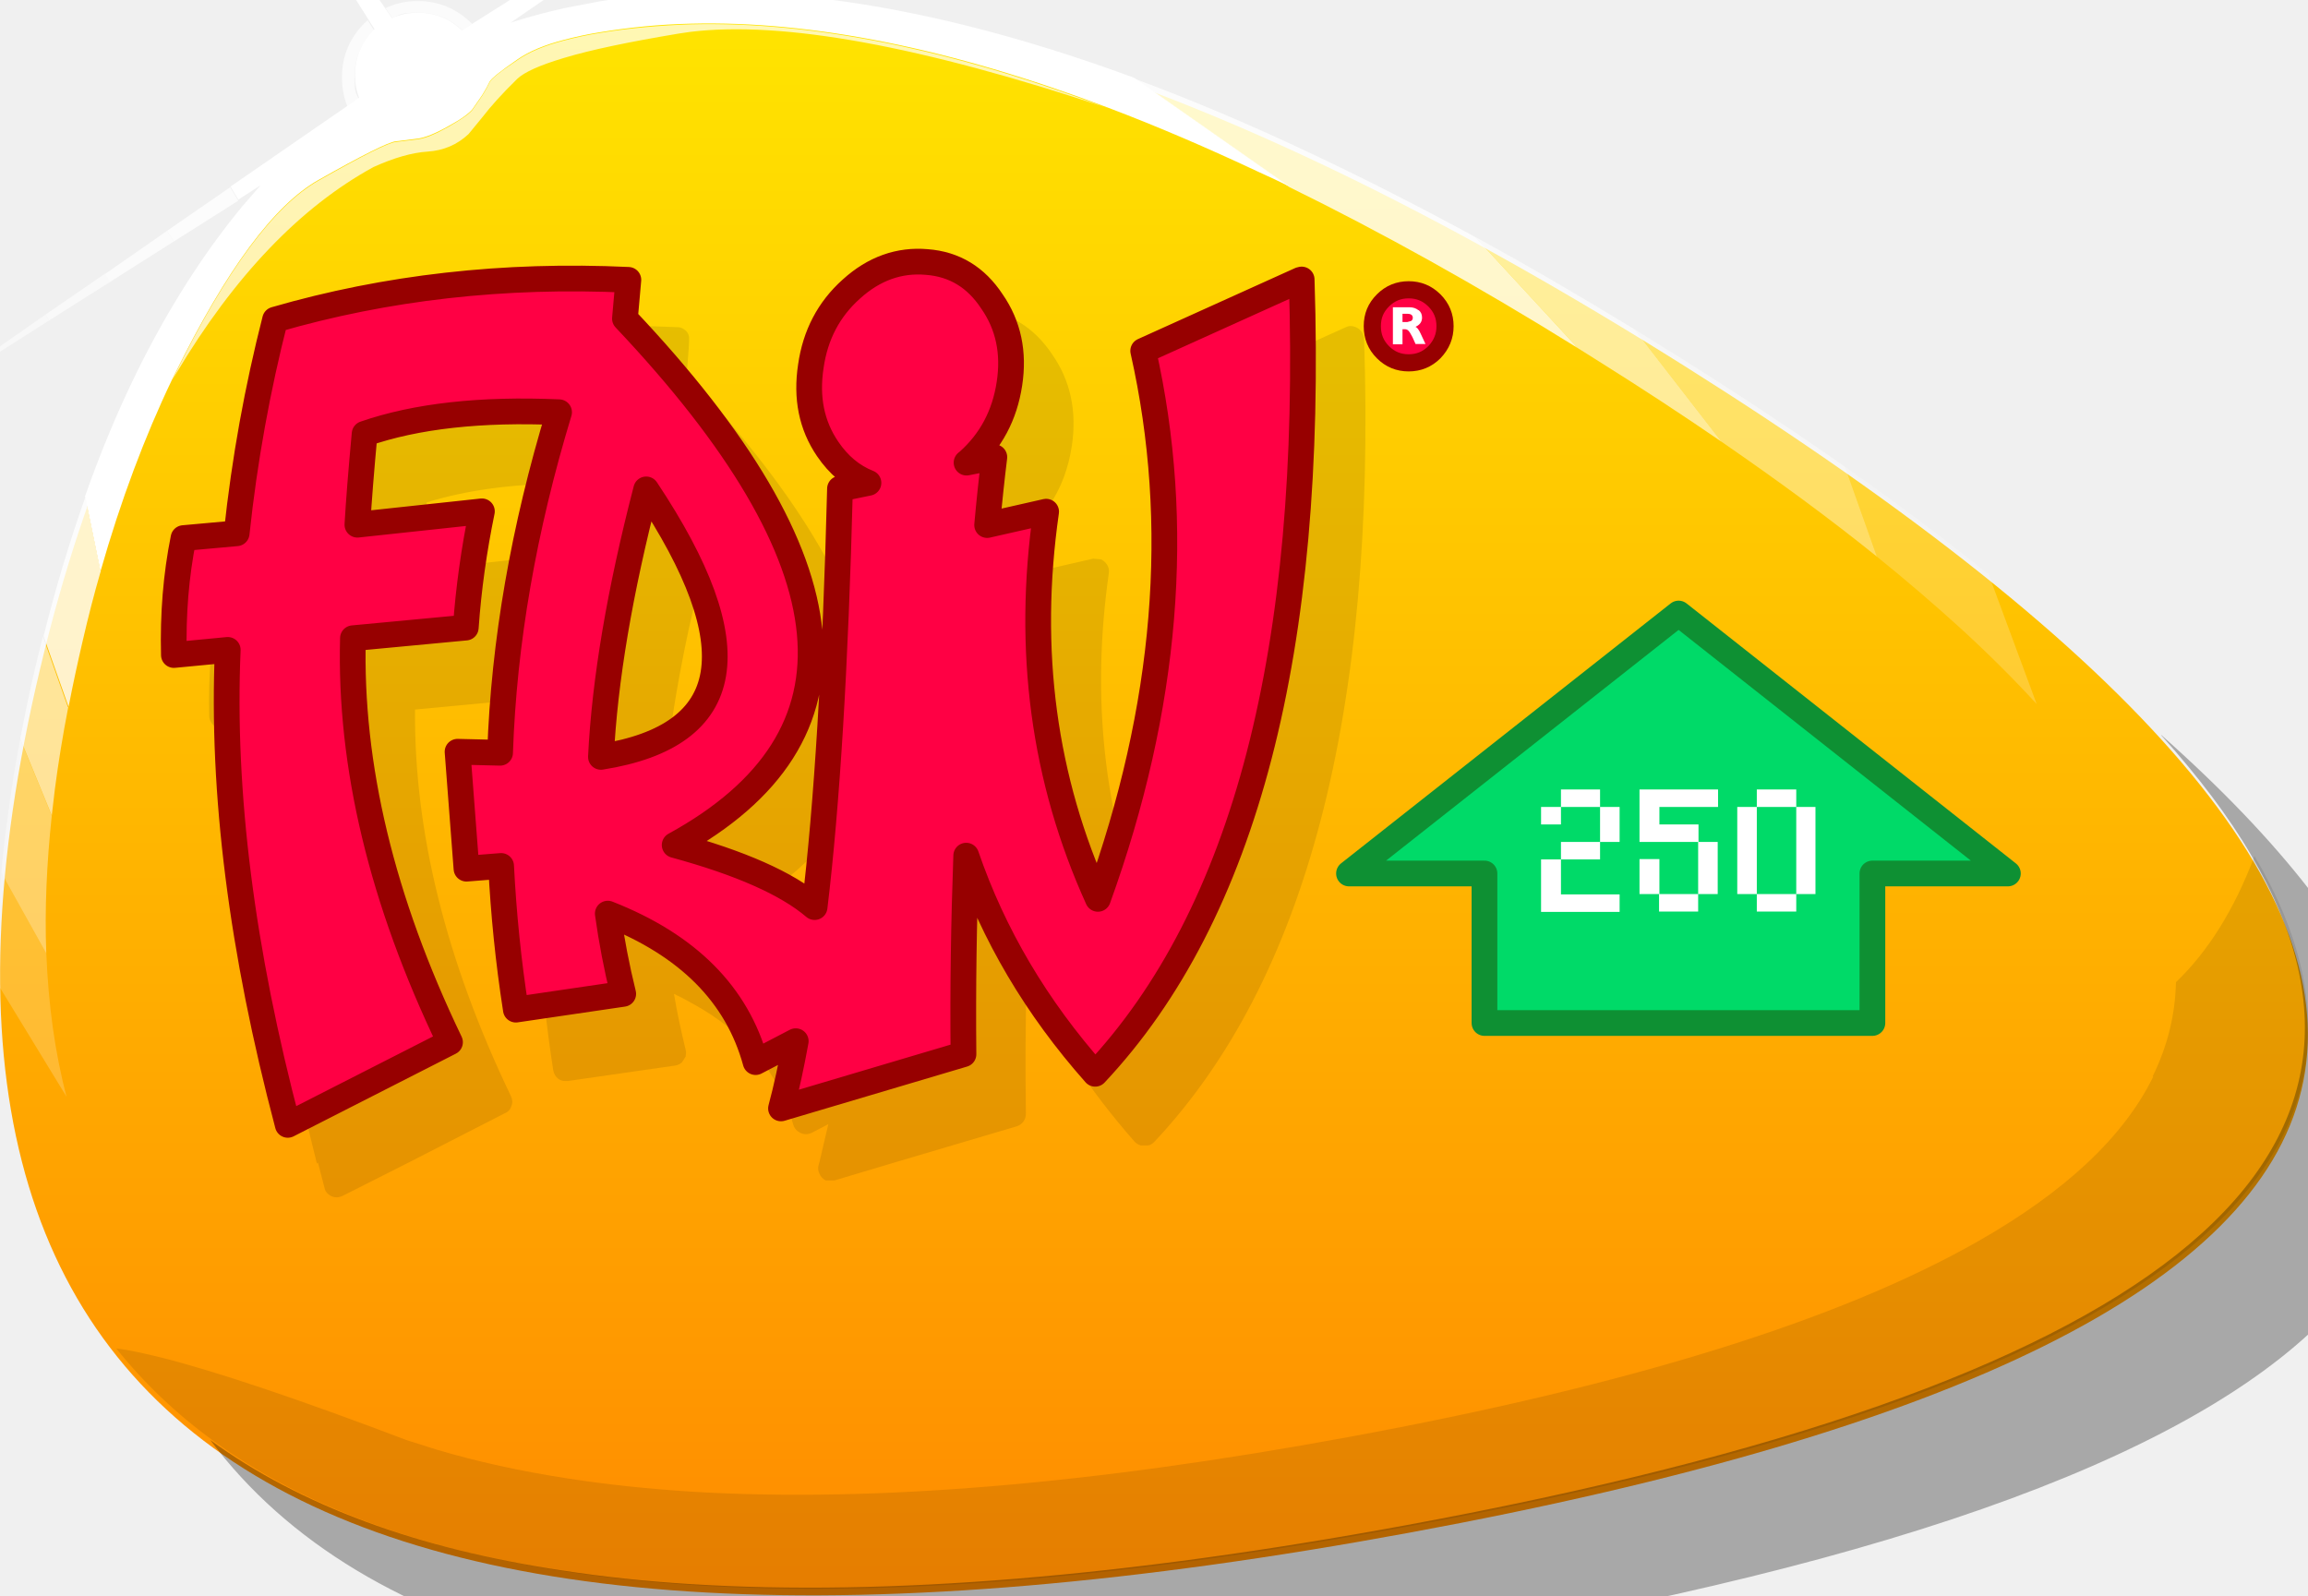
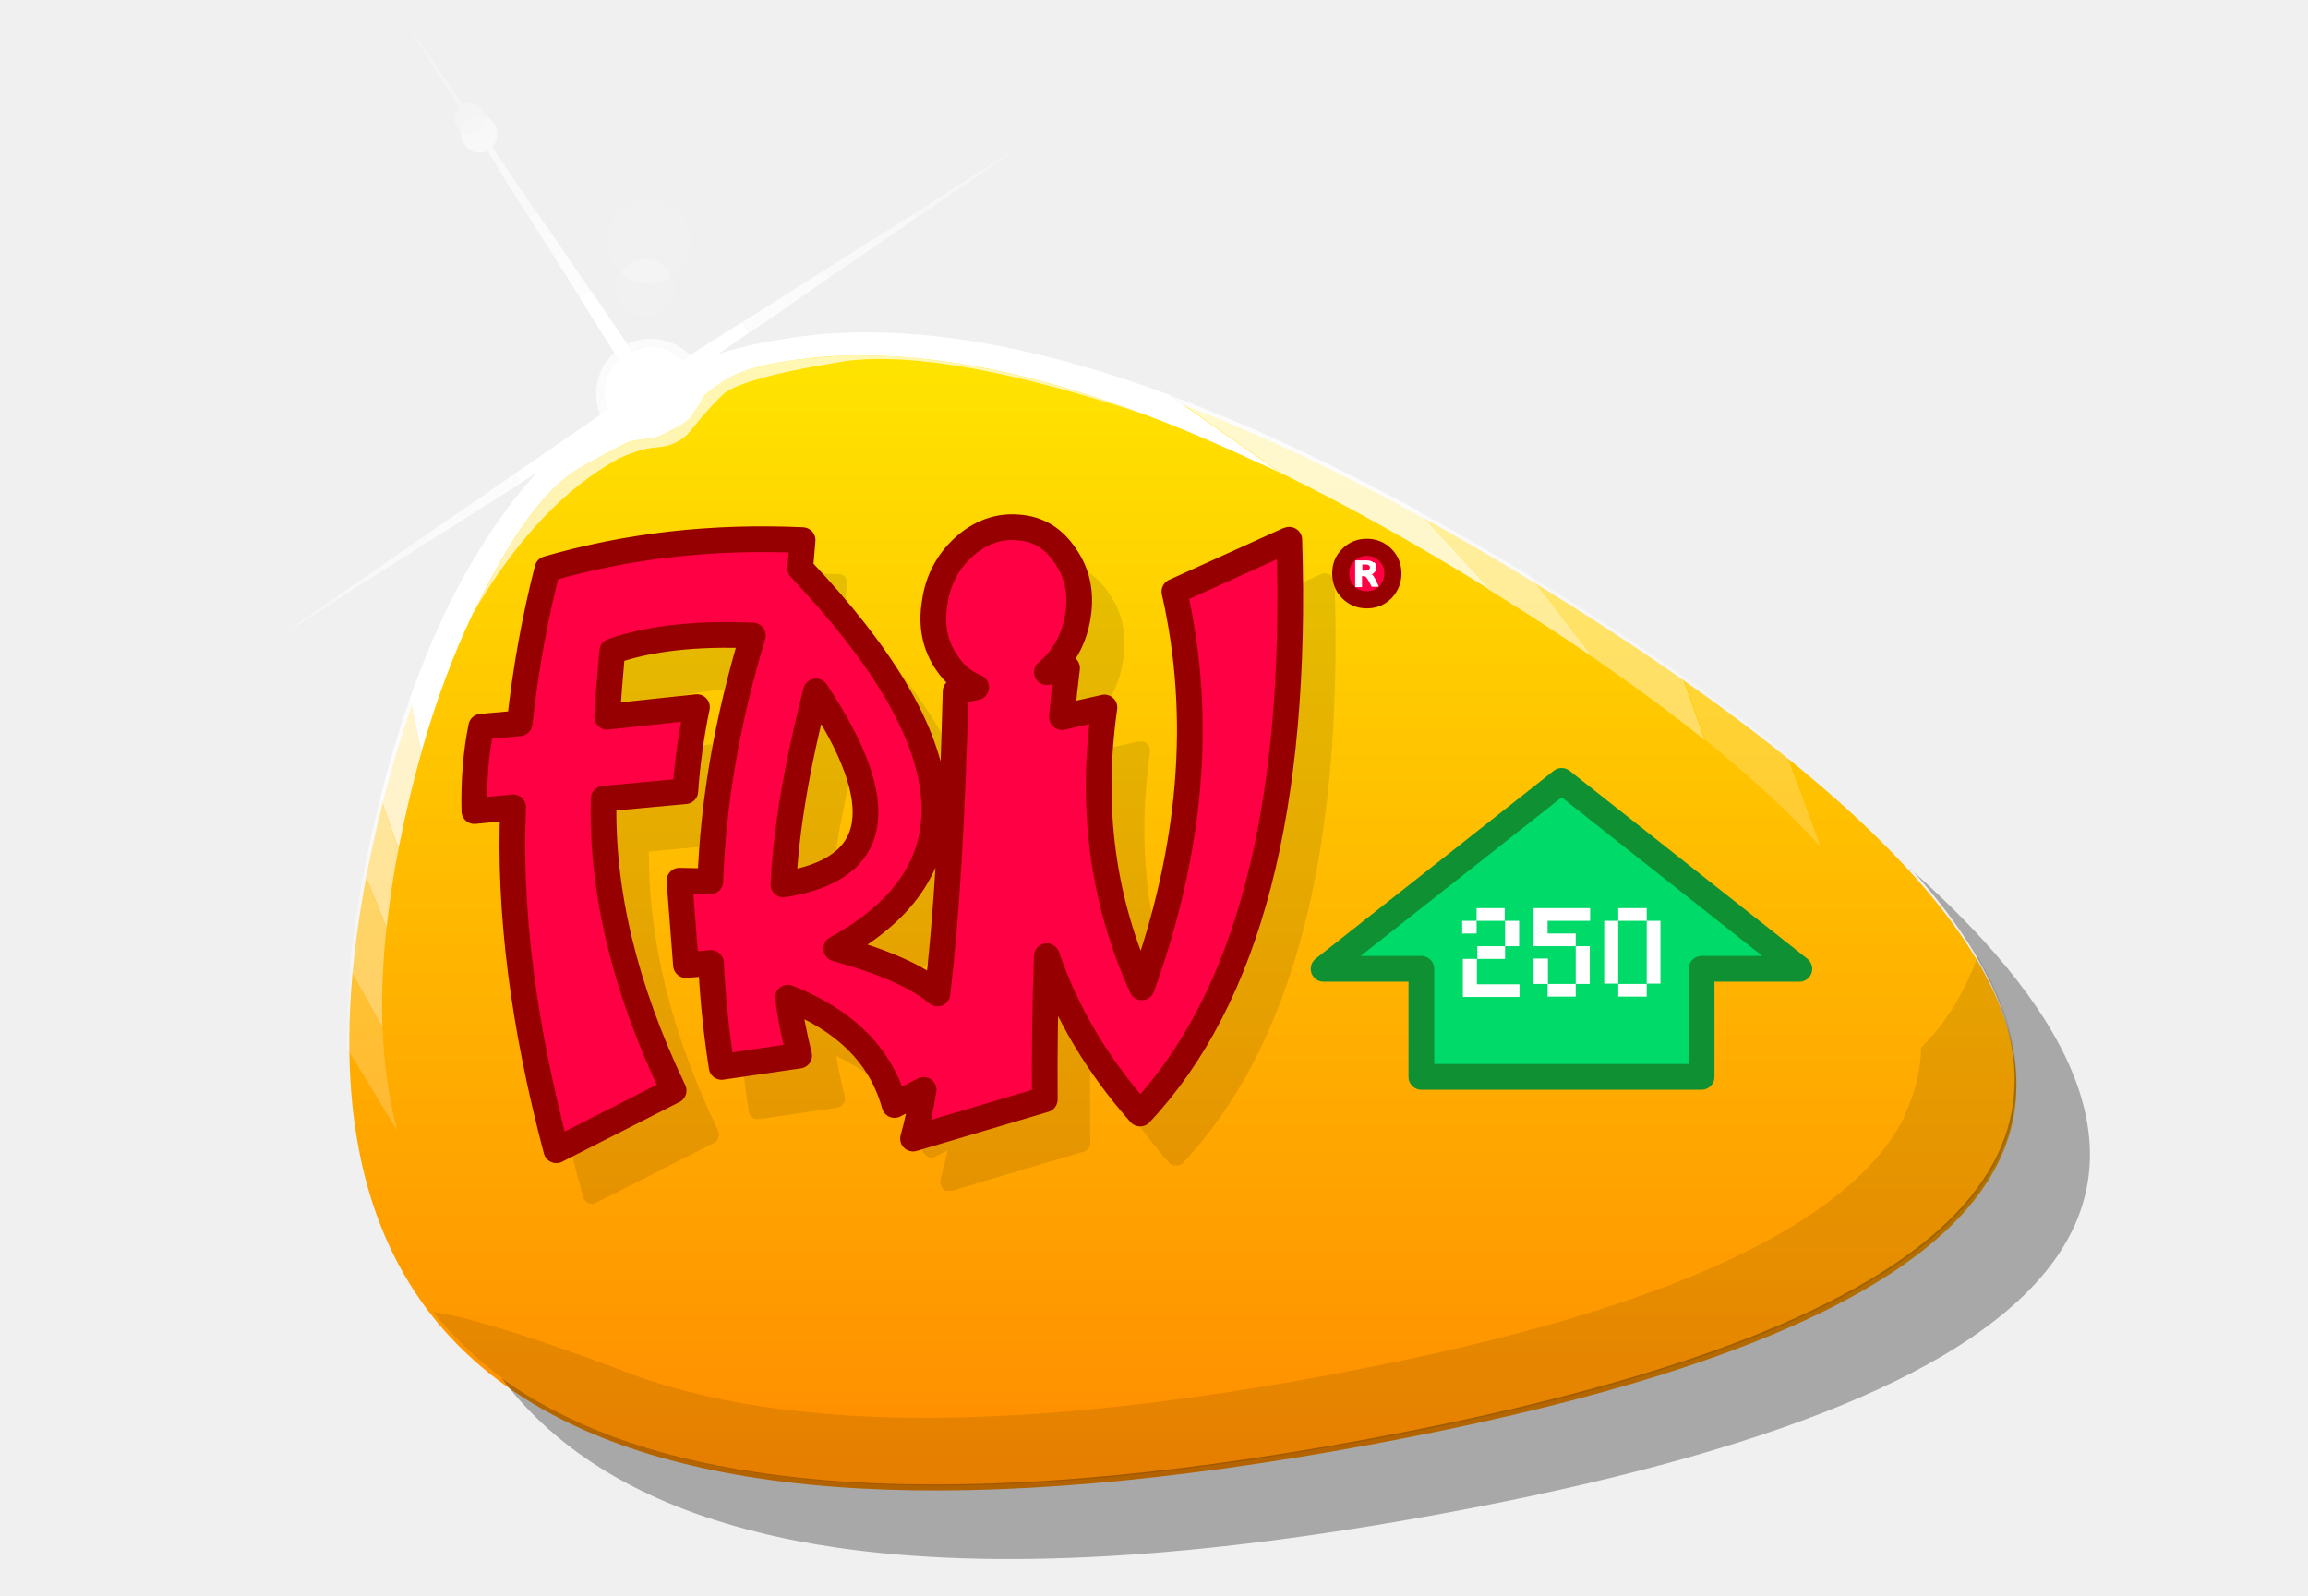
- <svg xmlns="http://www.w3.org/2000/svg" xmlns:ns1="https://www.free-decompiler.com/flash" version="1.1" viewBox="0 0 672.9 465.2">
+ <svg xmlns="http://www.w3.org/2000/svg" xmlns:ns1="https://www.free-decompiler.com/flash" id="Capa_1" version="1.1" viewBox="0 0 672.9 465.2">
  <defs>
    <style>
      .st0 {
        fill-opacity: .8;
      }

-       .st0, .st1, .st2, .st3, .st4, .st5, .st6, .st7, .st8, .st9, .st10, .st11, .st12, .st13, .st14, .st15, .st16, .st17, .st18 {
+       .st0, .st1, .st2, .st3, .st4, .st5, .st6, .st7, .st8, .st9, .st10, .st11, .st12, .st13, .st14, .st15 {
        fill-rule: evenodd;
      }

-       .st0, .st1, .st5, .st7, .st10, .st11, .st12, .st13, .st16, .st17, .st18 {
+       .st0, .st4, .st5, .st6, .st7, .st10, .st12, .st13, .st15 {
        fill: #fff;
      }

-       .st1 {
+       .st1, .st5 {
        fill-opacity: .3;
      }

      .st2 {
        fill: url(#Degradado_sin_nombre);
      }

-       .st3, .st12 {
-         fill-opacity: .1;
-       }
- 
-       .st19 {
+       .st16 {
        stroke-width: 5px;
      }

-       .st19, .st20 {
+       .st16, .st17 {
        stroke: #970000;
      }

-       .st19, .st20, .st21 {
+       .st16, .st17, .st18 {
        fill: none;
        stroke-linecap: round;
        stroke-linejoin: round;
      }

-       .st4 {
+       .st3 {
        fill: #00da68;
      }

-       .st5 {
+       .st4 {
        fill-opacity: .6;
      }

-       .st6 {
+       .st7, .st8 {
+         fill-opacity: .1;
+       }
+ 
+       .st9 {
+         fill: #f04;
+       }
+ 
+       .st17, .st18 {
+         stroke-width: 7.5px;
+       }
+ 
+       .st19 {
+         opacity: 0;
+       }
+ 
+       .st10 {
+         fill-opacity: .5;
+       }
+ 
+       .st12 {
+         fill-opacity: .2;
+       }
+ 
+       .st18 {
+         stroke: #0e9033;
+       }
+ 
+       .st13 {
+         fill-opacity: .4;
+       }
+ 
+       .st14 {
        fill-opacity: 0;
      }

-       .st8 {
-         fill: #f04;
-       }
- 
-       .st9, .st10 {
-         fill-opacity: .3;
-       }
- 
-       .st11 {
-         fill-opacity: .1;
-       }
- 
-       .st20, .st21 {
-         stroke-width: 7.5px;
-       }
- 
-       .st13 {
+       .st15 {
        fill-opacity: .7;
      }
- 
-       .st15 {
-         fill-opacity: 0;
-       }
- 
-       .st22 {
-         opacity: 0;
-       }
- 
-       .st16 {
-         fill-opacity: .2;
-       }
- 
-       .st17 {
-         fill-opacity: .5;
-       }
- 
-       .st21 {
-         stroke: #0e9033;
-       }
- 
-       .st18 {
-         fill-opacity: .4;
-       }
    </style>
-     <linearGradient id="Degradado_sin_nombre" data-name="Degradado sin nombre" x1="-3301.1" y1="685.4" x2="-1662.7" y2="685.4" gradientTransform="translate(1263.3 -12025.7) rotate(-90) scale(4 -1.4)" gradientUnits="userSpaceOnUse">
+     <linearGradient id="Degradado_sin_nombre" data-name="Degradado sin nombre" x1="-5723.4" y1="2622.9" x2="-4539.9" y2="2622.9" gradientTransform="translate(-3327.3 -21943.7) rotate(-90) scale(4 1.4)" gradientUnits="userSpaceOnUse">
      <stop offset="0" stop-color="red" />
      <stop offset=".2" stop-color="#ff0" />
      <stop offset=".4" stop-color="lime" />
      <stop offset=".5" stop-color="aqua" />
      <stop offset=".7" stop-color="blue" />
      <stop offset=".8" stop-color="#f0f" />
      <stop offset="1" stop-color="red" />
    </linearGradient>
  </defs>
-   <g id="Capa_1" ns1:objectType="shape">
-     <path class="st2" d="M491.4,106.9c266.3,167.7,239.5,281-80.4,340C91.1,505.9-42.1,422.1,11.6,195.4,65.2-31.2,225.1-60.7,491.4,106.9" />
+   <g id="Capa_11" data-name="Capa_1" ns1:objectType="shape">
+     <path class="st2" d="M456.8,175.8c192.4,121.1,173,203-58.1,245.6-231.1,42.6-327.3-17.9-288.5-181.7,38.7-163.7,154.2-185,346.6-63.9" />
  </g>
  <g id="Capa_6">
-     <path class="st3" d="M92.4,339.3c-11.8-46.5-17.1-89.2-15.9-128l-11.4,1.1c-.7,0-1.3,0-2-.4-.7-.3-1.2-.8-1.5-1.3-.4-.6-.6-1.3-.6-2-.3-12.1.7-23.8,2.9-34.9.1-.8.5-1.5,1.1-2,.6-.6,1.2-.9,2-1l12.7-1.2c2.3-20.6,6-40.5,11-59.8.1-.6.4-1.2.9-1.6.5-.5,1-.8,1.6-1,22.7-6.6,46.3-10.5,70.8-11.7l3.4-.2h4.2c8.5-.4,17.2-.3,25.9.1.7,0,1.3.2,1.9.6.6.4,1,.8,1.3,1.5l.2.7v1.3c.1,0-.7,9.7-.7,9.7l.7.8c32.8,35.1,50.5,65.5,53,91.2l1.4-41.1c0-.9.3-1.6.9-2.3.4-.5.8-.8,1.4-1.1-1.9-1.7-3.6-3.8-5.2-6.1-5.3-7.7-7.1-16.6-5.5-26.8h0c1.4-10,5.8-18.3,13.1-24.7h0c7.5-6.8,15.8-9.8,24.9-8.9h0c9.3.7,16.5,5.1,21.9,13.2,5.3,7.6,7.2,16.5,5.7,26.6-1,6.5-3.1,12.3-6.6,17.4h.1c.7.4,1.3.9,1.7,1.6.4.7.5,1.4.5,2.2-.6,4.8-1.2,9.6-1.7,14.5l12.2-2.8,2.3.2c.7.3,1.3.9,1.8,1.6.4.7.6,1.5.5,2.3-5.2,36.3-1.5,70.2,11,101.9,17.2-51.8,20.5-101.3,10-148.5-.2-.9-.1-1.7.3-2.5.4-.8,1-1.4,1.9-1.8,15.3-6.9,30.6-13.8,45.9-20.7.8-.4,1.5-.4,2.3-.2.8.2,1.5.6,2.1,1.3.5.6.8,1.4.9,2.2,3.6,109.1-16.9,187.2-61.2,234.3-.5.5-1.1.9-1.8,1h-2.1c-.7-.2-1.3-.6-1.8-1.1-13.2-15-23.8-31-31.5-48-.3,13.2-.4,26.5-.2,39.8,0,.8-.2,1.6-.7,2.3-.5.7-1.1,1.1-1.9,1.4l-34.8,10.3-18.4,5.5h-2.6c-.9-.5-1.5-1.2-1.8-2-.4-.8-.5-1.7-.2-2.6l.2-.7,2.6-11.1-4.8,2.5c-.7.3-1.4.5-2.1.4-.8-.1-1.4-.4-2.1-.9-.6-.5-1-1.1-1.2-1.8-4.2-15.2-14.1-27.1-29.8-35.6-1.6-.9-3.3-1.8-5-2.6.9,5.5,2.1,10.9,3.4,16.3.2.7.1,1.4,0,2l-1.1,1.7c-.6.5-1.2.8-1.9.9l-31.3,4.5h-.9c-.7,0-1.3-.2-1.9-.6-.8-.6-1.3-1.5-1.5-2.5-2-12.9-3.4-25.7-4.1-38.4l-6.2.5c-1.1,0-2-.2-2.8-.9-.8-.7-1.3-1.5-1.4-2.5l-2.6-34.1c0-.7,0-1.4.5-2,.3-.7.8-1.2,1.4-1.5.6-.4,1.3-.6,2-.6l8.7.2c.9-19.7,3.5-39.7,7.8-59.9,2.2-10.6,4.9-21.2,8.1-31.9h-8.1c-15.5.1-28.9,2-40.2,5.5-.7,7.5-1.2,14-1.5,19.6l31.8-3.4c.8-.1,1.6,0,2.2.4.7.4,1.2,1,1.6,1.8.3.7.4,1.5.2,2.3-2.3,11-3.8,22.2-4.6,33.4,0,.9-.4,1.7-1.1,2.4-.7.6-1.5,1-2.4,1.1l-29.6,2.8c-.3,35.6,9,73.2,28,112.8.4.9.5,1.8.1,2.8-.3,1-.9,1.7-1.9,2.1l-28.1,14.4-19.2,9.7c-.7.3-1.4.5-2.2.4-.8-.1-1.4-.4-2-.9-.6-.5-1-1.2-1.1-1.9l-1.9-7.3M204,169.8l-3.1,13.2c-4,18.6-6.6,35.6-7.6,50.9,2.8-.6,5.3-1.3,7.6-2.2,10-3.7,15.8-9.7,17.4-18.1,1.6-10.9-3.1-25.5-14.4-43.9M248.6,275.2c1.7-15.5,3.1-33.6,4.2-54.2-3.6,16.3-14.5,30.2-32.7,41.9,12,3.7,21.5,7.9,28.5,12.4" />
+     <path class="st8" d="M168.5,343.6c-8.5-33.6-12.4-64.4-11.5-92.5l-8.2.8c-.5,0-.9,0-1.4-.3-.5-.2-.9-.6-1.1-.9-.3-.4-.4-.9-.4-1.4-.2-8.7.5-17.2,2.1-25.2,0-.6.4-1.1.8-1.4.4-.4.9-.7,1.4-.7l9.2-.9c1.7-14.9,4.3-29.3,7.9-43.2,0-.4.3-.9.7-1.2.4-.4.7-.6,1.2-.7,16.4-4.8,33.4-7.6,51.1-8.5h2.5c0-.1,3-.1,3-.1,6.1-.3,12.4-.2,18.7,0,.5,0,.9.1,1.4.4.4.3.7.6.9,1.1v.5c.1,0,.1.9.1.9,0,0-.5,7-.5,7l.5.6c23.7,25.4,36.5,47.3,38.3,65.9l1-29.7c0-.7.2-1.2.7-1.7.3-.4.6-.6,1-.8-1.4-1.2-2.6-2.7-3.8-4.4-3.8-5.6-5.1-12-4-19.4h0c1-7.2,4.2-13.2,9.5-17.8h0c5.4-4.9,11.4-7.1,18-6.4h0c6.7.5,11.9,3.7,15.8,9.5,3.8,5.5,5.2,11.9,4.1,19.2-.7,4.7-2.2,8.9-4.8,12.6h0c.5.3.9.7,1.2,1.2.3.5.4,1,.4,1.6-.4,3.5-.9,6.9-1.2,10.5l8.8-2h1.7c.5.4.9.8,1.3,1.3.3.5.4,1.1.4,1.7-3.8,26.2-1.1,50.7,7.9,73.6,12.4-37.4,14.8-73.2,7.2-107.3-.1-.7,0-1.2.2-1.8s.7-1,1.4-1.3c11.1-5,22.1-10,33.2-15,.6-.3,1.1-.3,1.7-.1.6.1,1.1.4,1.5.9.4.4.6,1,.7,1.6,2.6,78.8-12.2,135.2-44.2,169.3-.4.4-.8.7-1.3.7h-1.5c-.5-.1-.9-.4-1.3-.8-9.5-10.8-17.2-22.4-22.8-34.7-.2,9.5-.3,19.1-.1,28.8,0,.6-.1,1.2-.5,1.7-.4.5-.8.8-1.4,1l-25.1,7.4-13.3,4h-1.9c-.7-.4-1.1-.9-1.3-1.4-.3-.6-.4-1.2-.1-1.9v-.5c.1,0,2-8,2-8l-3.5,1.8c-.5.2-1,.4-1.5.3-.6,0-1-.3-1.5-.7-.4-.4-.7-.8-.9-1.3-3-11-10.2-19.6-21.5-25.7-1.2-.7-2.4-1.3-3.6-1.9.7,4,1.5,7.9,2.5,11.8.1.5,0,1,0,1.4l-.8,1.2c-.4.4-.9.6-1.4.7l-22.6,3.3h-.7c-.5,0-.9-.1-1.4-.4-.6-.4-.9-1.1-1.1-1.8-1.4-9.3-2.5-18.6-3-27.7l-4.5.4c-.8,0-1.4-.1-2-.7-.6-.5-.9-1.1-1-1.8l-1.9-24.6c0-.5,0-1,.4-1.4.2-.5.6-.9,1-1.1.4-.3.9-.4,1.4-.4h6.3c.7-14.1,2.5-28.5,5.6-43.1,1.6-7.7,3.5-15.3,5.9-23h-5.9c-11.2,0-20.9,1.4-29,4-.5,5.4-.9,10.1-1.1,14.2l23-2.5c.6,0,1.2,0,1.6.3.5.3.9.7,1.2,1.3.2.5.3,1.1.1,1.7-1.7,7.9-2.7,16-3.3,24.1,0,.7-.3,1.2-.8,1.7-.5.4-1.1.7-1.7.8l-21.4,2c-.2,25.7,6.5,52.9,20.2,81.5.3.7.4,1.3,0,2-.2.7-.7,1.2-1.4,1.5l-20.3,10.4-13.9,7c-.5.2-1,.4-1.6.3-.6,0-1-.3-1.4-.7s-.7-.9-.8-1.4l-1.4-5.3M249.2,221.2l-2.2,9.5c-2.9,13.4-4.8,25.7-5.5,36.8,2-.4,3.8-.9,5.5-1.6,7.2-2.7,11.4-7,12.6-13.1,1.2-7.9-2.2-18.4-10.4-31.7M281.4,297.3c1.2-11.2,2.2-24.3,3-39.2-2.6,11.8-10.5,21.8-23.6,30.3,8.7,2.7,15.5,5.7,20.6,9" />
  </g>
-   <g id="Capa_5" class="st22">
-     <path class="st14" d="M497.8,183.2c.9,0,1.7.3,2.4.8l96,75.9c.6.5,1,1.1,1.2,1.9.2.8.2,1.5,0,2.3-.3.7-.7,1.3-1.4,1.8-.7.5-1.4.7-2.2.7h-35.7v39.9c0,1-.4,1.9-1.1,2.6-.7.7-1.6,1.1-2.6,1.1h-113.1c-1,0-1.9-.4-2.6-1.1-.7-.7-1.1-1.6-1.1-2.6v-39.9h-35.8c-.8,0-1.5-.2-2.1-.7-.7-.5-1.1-1.1-1.4-1.8-.3-.8-.3-1.5,0-2.3s.7-1.4,1.3-1.9l96.1-75.9c.7-.5,1.4-.8,2.3-.8" />
+   <g id="Capa_5" class="st19">
+     <path class="st11" d="M461.4,230.9c.7,0,1.2.2,1.7.6l69.3,54.8c.4.4.7.8.9,1.4s.1,1.1,0,1.7c-.2.5-.5.9-1,1.3s-1,.5-1.6.5h-25.8v28.8c0,.7-.3,1.4-.8,1.9-.5.5-1.2.8-1.9.8h-81.7c-.7,0-1.4-.3-1.9-.8s-.8-1.2-.8-1.9v-28.8h-25.9c-.6,0-1.1-.1-1.5-.5-.5-.4-.8-.8-1-1.3-.2-.6-.2-1.1,0-1.7s.5-1,.9-1.4l69.4-54.8c.5-.4,1-.6,1.7-.6" />
  </g>
  <g id="Capa_2">
    <g>
-       <path class="st8" d="M379.5,81.5c3.5,107.9-16.5,185.1-60.2,231.6-17.2-19.4-29.7-40.6-37.6-63.6-.7,19.2-1,38.6-.8,57.9l-53.2,15.8c1.6-5.9,3-12.5,4.3-19.6l-11.7,6.1c-5.4-19.7-19.7-34.1-43.1-43.3,1.1,7.9,2.6,15.7,4.5,23.4l-31.3,4.6c-2.2-14.1-3.6-28.1-4.3-41.9l-10.1.8-2.6-34.1,12.4.3c1.1-32.3,6.9-65.4,17.2-99.3-22.8-1-41.7,1.1-56.7,6.3-1,10.8-1.7,19.6-2.1,26.5l36.3-3.9c-2.3,11.2-3.9,22.5-4.7,33.9l-32.9,3.1c-1,37.1,8.4,76.4,28.3,117.8l-47.3,24.1c-13.4-50.7-19.3-96.9-17.5-138.5l-15.7,1.5c-.3-11.8.6-23.2,2.8-34.1l15.5-1.4c2.3-21.6,6.1-42.3,11.2-62.3,32.4-9.4,66.8-13.3,103-11.6l-1,11.3c67,70.9,71.8,122.1,14.5,153.5,19.1,5.2,32.7,11.2,40.8,18.1,3.6-29.8,6.1-70.5,7.4-122l8.3-1.7c-4.8-1.9-8.7-5.2-11.9-9.9-4.7-6.9-6.3-14.9-4.9-24.1,1.3-9.1,5.2-16.6,11.8-22.5,6.6-6,14-8.6,22-7.9,8.1.6,14.4,4.5,19,11.5,4.8,6.9,6.5,14.9,5.1,24-1.4,9.2-5.4,16.7-12,22.6l-.5.4,8.1-1.6c-.8,6.5-1.5,13.1-2.1,19.8l17.2-3.9c-5.8,40.4-.7,78.1,15.1,112.9,20.2-55.9,24.6-109.2,13.2-159.8l45.8-20.7M188.4,142.7c-7.7,29.7-12.1,55.7-13.2,78,39.3-6.2,43.7-32.2,13.2-78" />
-       <path class="st4" d="M432.8,254.7h-39.5l96.1-75.8,96,75.8h-39.5v43.6h-113.1v-43.6" />
+       <path class="st9" d="M375.9,157.4c2.5,77.9-11.9,133.7-43.5,167.3-12.4-14-21.5-29.3-27.2-45.9-.5,13.9-.7,27.9-.6,41.8l-38.4,11.4c1.2-4.3,2.2-9,3.1-14.2l-8.5,4.4c-3.9-14.2-14.2-24.6-31.1-31.3.8,5.7,1.9,11.3,3.3,16.9l-22.6,3.3c-1.6-10.2-2.6-20.3-3.1-30.3l-7.3.6-1.9-24.6,9,.2c.8-23.3,5-47.2,12.4-71.7-16.5-.7-30.1.8-41,4.6-.7,7.8-1.2,14.2-1.5,19.1l26.2-2.8c-1.7,8.1-2.8,16.3-3.4,24.5l-23.8,2.2c-.7,26.8,6.1,55.2,20.4,85.1l-34.2,17.4c-9.7-36.6-13.9-70-12.6-100l-11.3,1.1c-.2-8.5.4-16.8,2-24.6l11.2-1c1.7-15.6,4.4-30.6,8.1-45,23.4-6.8,48.3-9.6,74.4-8.4l-.7,8.2c48.4,51.2,51.9,88.2,10.5,110.9,13.8,3.8,23.6,8.1,29.5,13.1,2.6-21.5,4.4-50.9,5.3-88.1l6-1.2c-3.5-1.4-6.3-3.8-8.6-7.2-3.4-5-4.6-10.8-3.5-17.4.9-6.6,3.8-12,8.5-16.3,4.8-4.3,10.1-6.2,15.9-5.7,5.9.4,10.4,3.3,13.7,8.3,3.5,5,4.7,10.8,3.7,17.3-1,6.6-3.9,12.1-8.7,16.3l-.4.3,5.9-1.2c-.6,4.7-1.1,9.5-1.5,14.3l12.4-2.8c-4.2,29.2-.5,56.4,10.9,81.6,14.6-40.4,17.8-78.9,9.5-115.4l33.1-15M237.9,201.6c-5.6,21.5-8.7,40.2-9.5,56.3,28.4-4.5,31.6-23.3,9.5-56.3" />
+       <path class="st3" d="M414.4,282.5h-28.5l69.4-54.8,69.3,54.8h-28.5v31.5h-81.7v-31.5" />
    </g>
  </g>
  <g id="Capa_3">
-     <path class="st4" d="M434.5,253.9h-39.5l96.1-75.8,96,75.8h-39.5v43.6h-113.1v-43.6" />
-     <path class="st21" d="M432.8,254.7h-39.5l96.1-75.8,96,75.8h-39.5v43.6h-113.1v-43.6" />
-     <path class="st20" d="M379.5,81.5c3.5,107.9-16.5,185.1-60.2,231.6-17.2-19.4-29.7-40.6-37.6-63.6-.7,19.2-1,38.6-.8,57.9l-53.2,15.8c1.6-5.9,3-12.5,4.3-19.6l-11.7,6.1c-5.4-19.7-19.7-34.1-43.1-43.3,1.1,7.9,2.6,15.7,4.5,23.4l-31.3,4.6c-2.2-14.1-3.6-28.1-4.3-41.9l-10.1.8-2.6-34.1,12.4.3c1.1-32.3,6.9-65.4,17.2-99.3-22.8-1-41.7,1.1-56.7,6.3-1,10.8-1.7,19.6-2.1,26.5l36.3-3.9c-2.3,11.2-3.9,22.5-4.7,33.9l-32.9,3.1c-1,37.1,8.4,76.4,28.3,117.8l-47.3,24.1c-13.4-50.7-19.3-96.9-17.5-138.5l-15.7,1.5c-.3-11.8.6-23.2,2.8-34.1l15.5-1.4c2.3-21.6,6.1-42.3,11.2-62.3,32.4-9.4,66.8-13.3,103-11.6l-1,11.3c67,70.9,71.8,122.1,14.5,153.5,19.1,5.2,32.7,11.2,40.8,18.1,3.6-29.8,6.1-70.5,7.4-122l8.3-1.7c-4.8-1.9-8.7-5.2-11.9-9.9-4.7-6.9-6.3-14.9-4.9-24.1,1.3-9.1,5.2-16.6,11.8-22.5,6.6-6,14-8.6,22-7.9,8.1.6,14.4,4.5,19,11.5,4.8,6.9,6.5,14.9,5.1,24-1.4,9.2-5.4,16.7-12,22.6l-.5.4,8.1-1.6c-.8,6.5-1.5,13.1-2.1,19.8l17.2-3.9c-5.8,40.4-.7,78.1,15.1,112.9,20.2-55.9,24.6-109.2,13.2-159.8l45.8-20.7M188.4,142.7c30.5,45.8,26.1,71.8-13.2,78,1.1-22.3,5.5-48.3,13.2-78" />
+     <path class="st3" d="M415.7,282h-28.5l69.4-54.8,69.3,54.8h-28.5v31.5h-81.7v-31.5" />
+     <path class="st18" d="M414.4,282.5h-28.5l69.4-54.8,69.3,54.8h-28.5v31.5h-81.7v-31.5" />
+     <path class="st17" d="M375.9,157.4c2.5,77.9-11.9,133.7-43.5,167.3-12.4-14-21.5-29.3-27.2-45.9-.5,13.9-.7,27.9-.6,41.8l-38.4,11.4c1.2-4.3,2.2-9,3.1-14.2l-8.5,4.4c-3.9-14.2-14.2-24.6-31.1-31.3.8,5.7,1.9,11.3,3.3,16.9l-22.6,3.3c-1.6-10.2-2.6-20.3-3.1-30.3l-7.3.6-1.9-24.6,9,.2c.8-23.3,5-47.2,12.4-71.7-16.5-.7-30.1.8-41,4.6-.7,7.8-1.2,14.2-1.5,19.1l26.2-2.8c-1.7,8.1-2.8,16.3-3.4,24.5l-23.8,2.2c-.7,26.8,6.1,55.2,20.4,85.1l-34.2,17.4c-9.7-36.6-13.9-70-12.6-100l-11.3,1.1c-.2-8.5.4-16.8,2-24.6l11.2-1c1.7-15.6,4.4-30.6,8.1-45,23.4-6.8,48.3-9.6,74.4-8.4l-.7,8.2c48.4,51.2,51.9,88.2,10.5,110.9,13.8,3.8,23.6,8.1,29.5,13.1,2.6-21.5,4.4-50.9,5.3-88.1l6-1.2c-3.5-1.4-6.3-3.8-8.6-7.2-3.4-5-4.6-10.8-3.5-17.4.9-6.6,3.8-12,8.5-16.3,4.8-4.3,10.1-6.2,15.9-5.7,5.9.4,10.4,3.3,13.7,8.3,3.5,5,4.7,10.8,3.7,17.3-1,6.6-3.9,12.1-8.7,16.3l-.4.3,5.9-1.2c-.6,4.7-1.1,9.5-1.5,14.3l12.4-2.8c-4.2,29.2-.5,56.4,10.9,81.6,14.6-40.4,17.8-78.9,9.5-115.4l33.1-15M237.9,201.6c22,33.1,18.9,51.9-9.5,56.3.8-16.1,4-34.9,9.5-56.3" />
  </g>
  <g id="Capa_7">
-     <path class="st7" d="M466.5,245.5v-10.2h5.7v10.2h-5.7v5.1h-11.4v10.2h17.1v5.1h-22.9v-15.3h5.8v-5.1h11.4M455.1,235.3v-5.1h11.4v5.1h-11.4v5.1h-5.8v-5.1h5.8M478,260.7v-10.2h5.8v10.2h-5.8M478,245.5v-15.3h22.9v5.1h-17.1v5.1h11.4v5.1h-17.1M512.2,265.8v-5.1h11.5v5.1h-11.5M495.1,260.7v5.1h-11.4v-5.1h11.4v-15.2h5.7v15.2h-5.7M506.5,235.3h5.7v25.4h-5.7v-25.4M523.7,235.3h5.6v25.4h-5.6v-25.4h-11.5v-5.1h11.5v5.1" />
+     <path class="st6" d="M438.8,275.9v-7.4h4.1v7.4h-4.1v3.7h-8.2v7.4h12.4v3.7h-16.5v-11.1h4.2v-3.7h8.2M430.5,268.5v-3.7h8.2v3.7h-8.2v3.7h-4.2v-3.7h4.2M447.1,286.9v-7.4h4.2v7.4h-4.2M447.1,275.9v-11.1h16.5v3.7h-12.4v3.7h8.2v3.7h-12.4M471.8,290.6v-3.7h8.3v3.7h-8.3M459.4,286.9v3.7h-8.2v-3.7h8.2v-11h4.1v11h-4.1M467.7,268.5h4.1v18.3h-4.1v-18.3M480.1,268.5h4v18.3h-4v-18.3h-8.3v-3.7h8.3v3.7" />
  </g>
  <g id="Capa_4">
    <g>
-       <path class="st8" d="M418.2,87.6c2.1,2.1,3.1,4.6,3.1,7.5s-1,5.4-3.1,7.6c-2.1,2.1-4.6,3.1-7.5,3.1s-5.4-1-7.5-3.1c-2.1-2.1-3.1-4.6-3.1-7.6s1-5.4,3.1-7.5c2.1-2.1,4.6-3.1,7.5-3.1,2.9,0,5.4,1,7.5,3.1" />
-       <path class="st19" d="M418.2,87.6c2.1,2.1,3.1,4.6,3.1,7.5s-1,5.4-3.1,7.6c-2.1,2.1-4.6,3.1-7.5,3.1s-5.4-1-7.5-3.1c-2.1-2.1-3.1-4.6-3.1-7.6s1-5.4,3.1-7.5c2.1-2.1,4.6-3.1,7.5-3.1,2.9,0,5.4,1,7.5,3.1Z" />
-       <path class="st7" d="M413.6,90.4c.7.6,1,1.3,1,2.2,0,1.2-.6,2.1-1.9,2.7.5.2,1,.9,1.5,2l1.4,3h-2.9l-.9-2c-.5-1-.9-1.6-1.2-1.9-.3-.3-.7-.4-1-.4h-.7v4.4h-2.8v-10.8h4.9c1,0,1.9.3,2.6.9M408.9,93.9h1.4l1.1-.3c.3-.2.5-.5.5-.9,0-.8-.5-1.2-1.6-1.2h-1.4v2.5" />
-       <path class="st7" d="M97.6-19l14.7,21.4,2,2.9c2.3-1.1,4.8-1.6,7.5-1.6,5,0,9.3,1.7,12.9,5.2l2.9-1.9,21.2-13.4,2.9,4.2-12.8,8.8c5-1.6,10.2-3,15.5-4.2l10.4-2c8.6-1.4,17.4-2.3,26.5-2.6,38-1.2,81.1,7.1,129.4,24.9l45.4,31.8c-2.9-1.5-5.9-2.9-8.8-4.2-15.3-7.2-30.2-13.6-44.5-19-45.3-17.1-85.8-25.3-121.4-24.4-9.2.2-18,1.1-26.5,2.5-3.8.6-7.3,1.4-10.4,2.2-5.8,1.5-10.3,3.4-13.6,5.7-5.1,3.5-7.8,5.7-8.2,6.6-.4.9-1.1,2.2-2.1,3.8l-2.9,4.2c-1,1.2-3.3,2.9-7,4.9-3.7,2.1-6.7,3.3-8.8,3.6l-6.5.8c-2.1.2-9.7,4-22.6,11.3-12.9,7.3-26.8,26.1-41.7,56.3l-.9,1.8c-8,16.7-15,35.3-20.9,56l-4.5-21.9c4.5-12.8,9.5-24.8,15-36,9.1-18.5,19.4-34.7,30.9-48.6l5.3-6.1-6.5,4.2-2.3-3.8,34.2-23.6,1.7-1.2,1.6-1.1c-.8-2-1.2-4.2-1.2-6.6,0-5.1,1.8-9.4,5.4-13.1l.3-.3-1.9-3-13.9-22,4.3-2.8" />
-       <path class="st0" d="M86.1-35.7l11.5,16.8-4.3,2.8-11-17.2,3.8-2.3M158.8-6.4l16.6-10.5,2.6,3.6-16.2,11.1-2.9-4.2M330.6,22.9c16.8,6.2,34.3,13.6,52.4,22.2,15.2,7.2,30.9,15.2,47.1,24l29.9,32.4c-29.4-18.3-57.5-33.9-84-46.9l-45.4-31.8M29.3,166.8c-1.9,6.5-3.6,13.2-5.2,20.1-1.5,6.5-2.9,12.9-4.1,19.2l-7.3-20.6c3.6-14.4,7.7-27.9,12.2-40.6l4.5,21.9M69.5,58.5l-18.8,11.9-2-3.1,18.4-12.7,2.3,3.8" />
-       <path class="st5" d="M62.9-69.3l12.5,18.2-3,2-11.9-18.7,2.3-1.6M191.8-27.3l19.1-12.1,1.4,2.4-18.6,12.7-2-3M430.1,69.1c15.1,8.2,30.5,17.2,46.4,26.9l25.4,32.8c-11.2-7.7-23.1-15.5-35.7-23.4l-6.2-3.9-29.9-32.4M19.9,206.2c-1.6,8.2-2.9,16.2-3.9,23.9l-.9,7.7-9.2-22.4c1.4-7.2,2.9-14.6,4.7-22.1l1.9-7.7,7.3,20.6M32.1,82.2l-17.7,11.2-1.1-1.7,17.3-11.9,1.5,2.3" />
-       <path class="st18" d="M45.1-83.6c.2-1.5.9-2.8,2.1-4l.5-.5,1.6-1c.9-.5,2-.7,3.1-.7l2.4.4v.8c0,1.7-.6,3.1-1.8,4.3l-.2.2c-.5.5-1.1.9-1.8,1.2l-2.4.4c-1.4,0-2.6-.4-3.6-1.1M228.1-50.3l42.3-26.8h0c0,0-41.2,28.5-41.2,28.5l-1.1-1.6M476.5,96l14,8.7c17,10.7,32.7,21.1,47.4,31.4l9.3,26.2c-13.5-10.9-28.6-22-45.3-33.5l-25.4-32.8M15.1,237.8c-1.5,14.1-2.1,27.5-1.6,40.2L.4,254.5c.4-4.7.9-9.6,1.6-14.4,1-8,2.3-16.2,3.9-24.6l9.2,22.4M-4.6,105.5l-25,15.9,24.4-16.8.6.9" />
-       <path class="st16" d="M537.9,136.1c15.3,10.7,29.2,21.2,41.9,31.4l14,37.8c-6.6-7.2-14-14.6-22.2-22.1-7.5-6.8-15.6-13.8-24.4-20.9l-9.3-26.2M13.5,277.9c.6,15,2.5,29,5.9,41.9L-.8,286.7c-.2-10.3.2-21,1.2-32.2l13.1,23.5" />
-       <path class="st6" d="M261.5,338.7c55.1-.4,102.4-.6,141.6-.5,134.2.3,208.7-8,223.5-24.6-8.7,17.6-25.8,33.6-51.2,48.1-40.2,22.9-101.3,41.9-183.3,57-74.6,13.8-138.2,19.1-190.9,16-13-.8-25.3-2.1-36.9-3.9-13.6-2.1-26.3-4.9-38.2-8.4l-8.8-2.8c-31.5-12-55.2-19.9-70.9-23.9-5.6-1.4-10.1-2.4-13.7-2.8l-3.9-5.1c-9.2-12.8-16.3-27.2-21.2-43.2l-1.4-4.9h0c0,0,0,0,0,0l-4.1-18.4c16.7,8.4,43.6,14.4,80.7,17.9h9.7l1.9,7.3c.2.7.5,1.4,1.1,1.9.6.5,1.2.8,2,.9.7,0,1.5,0,2.2-.4l19.2-9.7h45.2c0,.1,36.1.3,36.1.3h.8l37.4-.4-.2.7c-.3.9-.2,1.8.2,2.6.4.8,1,1.4,1.8,1.8h2.6c0,.1,18.4-5.3,18.4-5.3M633.4,286.1c.2-10.8-2.3-22.1-7.5-33.9,3.6-14.1,3.6-28.2,0-42.3l4.1,4.4c10.8,12,19.6,23.7,26.2,34.9-5.9,15.7-13.5,28-22.9,36.8" />
-       <path class="st17" d="M45.1-83.6c1,.8,2.2,1.1,3.6,1.1l2.4-.4c.7-.3,1.3-.7,1.8-1.2l.2-.2c1.2-1.2,1.8-2.7,1.8-4.3v-.8c1,.3,2,.9,2.9,1.8,1.4,1.5,2.1,3.2,2.1,5.3s-.7,3.8-2.1,5.3h0c0,0,5.2,7.7,5.2,7.7l-2.3,1.6-4.9-7.8c-1,.5-2.1.7-3.2.7-2.1,0-3.8-.7-5.2-2.2-1.5-1.5-2.2-3.2-2.2-5.3v-1.3M210.9-39.4l17.2-10.9,1.1,1.6-16.9,11.6-1.4-2.4M14.4,93.4l-19,12.1-.6-.9,18.5-12.9,1.1,1.7" />
-       <path class="st13" d="M75.5-51.1l10.6,15.4-3.8,2.3-9.9-15.7,3-2M112.3,2.4c2.9-1.4,6-2.1,9.5-2.1,6.1,0,11.3,2.2,15.7,6.5l.2.2-2.9,1.9c-3.6-3.5-7.9-5.2-12.9-5.2s-5.2.5-7.5,1.6l-2-2.9M175.4-16.9l16.4-10.4,2,3-15.8,11-2.6-3.6M322.6,31.4c-54-18-94.4-25.4-121.4-22.1l-3.4.5c-14.3,2.4-25.5,4.7-33.4,7.1-7,2.1-11.5,4.1-13.6,6.1-4.5,4.4-7.8,8.1-10.1,11.1l-4.1,5c-3.3,3.1-7.3,4.8-11.9,5.1-4.6.3-9.8,1.8-15.8,4.5-21.4,11.7-40.6,31.8-57.6,60.3l-1.1,1.8.9-1.8c14.9-30.2,28.8-49,41.7-56.3,12.9-7.3,20.4-11.1,22.6-11.3l6.5-.8c2.2-.3,5.1-1.5,8.8-3.6,3.7-2.1,6-3.7,7-4.9l2.9-4.2c1-1.6,1.7-2.9,2.1-3.8.4-1,3.1-3.2,8.2-6.6,3.3-2.3,7.8-4.2,13.6-5.7,3.1-.8,6.6-1.6,10.4-2.2,8.5-1.4,17.4-2.2,26.5-2.5,35.6-.9,76,7.3,121.4,24.4M50.7,70.4l-18.6,11.8-1.5-2.3,18.1-12.6,2,3.1M101.3,31.1c-1.1-2.7-1.6-5.6-1.6-8.6,0-6.1,2.2-11.3,6.4-15.6l1.1-1,1.9,3-.3.3c-3.6,3.6-5.4,7.9-5.4,13.1s.4,4.6,1.2,6.6l-1.6,1.1-1.7,1.2" />
-       <path class="st9" d="M630.1,214.3c140.1,124.4,77,211.2-189.4,260.3-99.2,18.3-180.4,22.9-243.7,13.7-11.5-1.7-22.3-3.8-32.6-6.3-46.3-11.5-80.7-32.2-103.1-62.1,26.1,19,60.5,31.8,103.1,38.1,11.7,1.8,24,3.1,36.9,3.9,57.4,3.6,127-2.1,208.8-17.2,217.3-40.1,299.4-105.2,246.2-195.4-6.6-11.3-15.4-22.9-26.2-34.9" />
-       <path class="st10" d="M54.8-89.4l-2.4-.4c-1.1,0-2.2.2-3.1.7l-1.6,1-.5.5c-1.2,1.2-1.9,2.5-2.1,4l-.8-.7c-1.2-1.2-1.8-2.7-1.8-4.3,0-1.7.6-3.2,1.8-4.4l.2-.2-23-36.3,24.4,35.3c.8-.4,1.8-.7,2.8-.7,1.7,0,3.2.6,4.4,1.8,1,1,1.6,2.2,1.8,3.6" />
-       <path class="st12" d="M130.3-25c.7,1.4,1.1,3,1.1,4.8,0,3.2-1.1,5.9-3.4,8.2-2.3,2.3-5,3.5-8.2,3.4-3.2,0-5.9-1.2-8.2-3.4-2.3-2.3-3.4-5-3.4-8.2s.6-4.3,1.7-6.1c3.1,2.9,6.8,4.3,11.1,4.3s6.7-1,9.4-2.9" />
-       <path class="st1" d="M109.8-26.4l1.7-2c2.3-2.3,5-3.5,8.2-3.5,3.2,0,5.9,1.1,8.2,3.5,1,1,1.8,2.1,2.3,3.4-2.7,1.9-5.9,2.9-9.4,2.9s-8-1.4-11.1-4.3" />
-       <path class="st11" d="M109.8-26.4l-.7-.7c-3.3-3.3-5-7.2-5-11.8s1.7-8.6,5-11.9c3.2-3.2,7.1-4.9,11.8-4.9s8.6,1.6,11.9,4.9c3.2,3.3,4.9,7.2,4.9,11.9s-1.6,8.5-4.9,11.8c-.8.8-1.6,1.5-2.5,2.1-.6-1.3-1.3-2.4-2.3-3.4-2.3-2.3-5-3.5-8.2-3.5-3.2,0-5.9,1.1-8.2,3.5l-1.7,2" />
-       <path class="st15" d="M429.7,113.4c0,3.4-1.2,6.2-3.5,8.7-2.4,2.4-5.3,3.6-8.6,3.6s-6.2-1.2-8.6-3.6-3.5-5.3-3.5-8.7c0-3.3,1.2-6.2,3.5-8.6,2.4-2.4,5.2-3.6,8.6-3.6,3.4,0,6.2,1.2,8.6,3.6,2.4,2.4,3.5,5.3,3.5,8.6" />
+       <path class="st9" d="M403.9,161.8c1.5,1.5,2.2,3.3,2.2,5.4s-.7,3.9-2.2,5.5c-1.5,1.5-3.3,2.2-5.4,2.2s-3.9-.7-5.4-2.2-2.2-3.3-2.2-5.5.7-3.9,2.2-5.4,3.3-2.2,5.4-2.2,3.9.7,5.4,2.2" />
+       <path class="st16" d="M403.9,161.8c1.5,1.5,2.2,3.3,2.2,5.4s-.7,3.9-2.2,5.5c-1.5,1.5-3.3,2.2-5.4,2.2s-3.9-.7-5.4-2.2-2.2-3.3-2.2-5.5.7-3.9,2.2-5.4,3.3-2.2,5.4-2.2,3.9.7,5.4,2.2Z" />
+       <path class="st6" d="M400.6,163.9c.5.4.7.9.7,1.6s-.4,1.5-1.4,2c.4.1.7.7,1.1,1.4l1,2.2h-2.1l-.7-1.4c-.4-.7-.7-1.2-.9-1.4-.2-.2-.5-.3-.7-.3h-.5v3.2h-2v-7.8h3.5c.7,0,1.4.2,1.9.7M397.2,166.4h1l.8-.2c.2-.1.4-.4.4-.7,0-.6-.4-.9-1.2-.9h-1v1.8" />
+       <path class="st6" d="M172.3,84.8l10.6,15.5,1.4,2.1c1.7-.8,3.5-1.2,5.4-1.2,3.6,0,6.7,1.2,9.3,3.8l2.1-1.4,15.3-9.7,2.1,3-9.2,6.4c3.6-1.2,7.4-2.2,11.2-3l7.5-1.4c6.2-1,12.6-1.7,19.1-1.9,27.5-.9,58.6,5.1,93.5,18l32.8,23c-2.1-1.1-4.3-2.1-6.4-3-11.1-5.2-21.8-9.8-32.1-13.7-32.7-12.4-62-18.3-87.7-17.6-6.6.1-13,.8-19.1,1.8-2.7.4-5.3,1-7.5,1.6-4.2,1.1-7.4,2.5-9.8,4.1-3.7,2.5-5.6,4.1-5.9,4.8s-.8,1.6-1.5,2.7l-2.1,3c-.7.9-2.4,2.1-5.1,3.5-2.7,1.5-4.8,2.4-6.4,2.6l-4.7.6c-1.5.1-7,2.9-16.3,8.2s-19.4,18.9-30.1,40.7l-.7,1.3c-5.8,12.1-10.8,25.5-15.1,40.5l-3.3-15.8c3.3-9.2,6.9-17.9,10.8-26,6.6-13.4,14-25.1,22.3-35.1l3.8-4.4-4.7,3-1.7-2.7,24.7-17,1.2-.9,1.2-.8c-.6-1.4-.9-3-.9-4.8,0-3.7,1.3-6.8,3.9-9.5l.2-.2-1.4-2.2-10-15.9,3.1-2" />
+       <path class="st0" d="M164,72.8l8.3,12.1-3.1,2-7.9-12.4,2.7-1.7M216.5,93.9l12-7.6,1.9,2.6-11.7,8-2.1-3M340.6,115.1c12.1,4.5,24.8,9.8,37.9,16,11,5.2,22.3,11,34,17.3l21.6,23.4c-21.2-13.2-41.5-24.5-60.7-33.9l-32.8-23M123,219c-1.4,4.7-2.6,9.5-3.8,14.5-1.1,4.7-2.1,9.3-3,13.9l-5.3-14.9c2.6-10.4,5.6-20.2,8.8-29.3l3.3,15.8M152,140.8l-13.6,8.6-1.4-2.2,13.3-9.2,1.7,2.7" />
+       <path class="st4" d="M147.2,48.5l9,13.1-2.2,1.4-8.6-13.5,1.7-1.2M240.3,78.8l13.8-8.7,1,1.7-13.4,9.2-1.4-2.2M412.5,148.5c10.9,5.9,22,12.4,33.5,19.4l18.3,23.7c-8.1-5.6-16.7-11.2-25.8-16.9l-4.5-2.8-21.6-23.4M116.2,247.5c-1.2,5.9-2.1,11.7-2.8,17.3l-.7,5.6-6.6-16.2c1-5.2,2.1-10.5,3.4-16l1.4-5.6,5.3,14.9M125,157.9l-12.8,8.1-.8-1.2,12.5-8.6,1.1,1.7" />
+       <path class="st13" d="M134.4,38.2c.1-1.1.7-2,1.5-2.9l.4-.4,1.2-.7c.7-.4,1.4-.5,2.2-.5l1.7.3v.6c0,1.2-.4,2.2-1.3,3.1h-.1c-.4.5-.8.8-1.3,1l-1.7.3c-1,0-1.9-.3-2.6-.8M266.6,62.2l30.6-19.4h0l-29.8,20.6-.8-1.2M446,167.9l10.1,6.3c12.3,7.7,23.6,15.2,34.2,22.7l6.7,18.9c-9.8-7.9-20.7-15.9-32.7-24.2l-18.3-23.7M112.7,270.3c-1.1,10.2-1.5,19.9-1.2,29l-9.5-17c.3-3.4.7-6.9,1.2-10.4.7-5.8,1.7-11.7,2.8-17.8l6.6,16.2M98.5,174.8l-18.1,11.5,17.6-12.1.4.7" />
+       <path class="st12" d="M490.4,196.9c11.1,7.7,21.1,15.3,30.3,22.7l10.1,27.3c-4.8-5.2-10.1-10.5-16-16-5.4-4.9-11.3-10-17.6-15.1l-6.7-18.9M111.5,299.3c.4,10.8,1.8,20.9,4.3,30.3l-14.6-23.9c-.1-7.4.1-15.2.9-23.3l9.5,17" />
+       <path class="st14" d="M290.7,343.2c39.8-.3,74-.4,102.3-.4,96.9.2,150.8-5.8,161.5-17.8-6.3,12.7-18.6,24.3-37,34.7-29,16.5-73.2,30.3-132.4,41.2-53.9,10-99.8,13.8-137.9,11.6-9.4-.6-18.3-1.5-26.7-2.8-9.8-1.5-19-3.5-27.6-6.1l-6.4-2c-22.8-8.7-39.9-14.4-51.2-17.3-4-1-7.3-1.7-9.9-2l-2.8-3.7c-6.6-9.2-11.8-19.6-15.3-31.2l-1-3.5h0l-3-13.3c12.1,6.1,31.5,10.4,58.3,12.9h7l1.4,5.3c.1.5.4,1,.8,1.4s.9.6,1.4.7c.5,0,1.1,0,1.6-.3l13.9-7h32.7c0,0,26.1.2,26.1.2h.6l27-.3v.5c-.4.7-.3,1.3,0,1.9.3.6.7,1,1.3,1.3h1.9c0,0,13.3-3.8,13.3-3.8M559.3,305.2c.1-7.8-1.7-16-5.4-24.5,2.6-10.2,2.6-20.4,0-30.6l3,3.2c7.8,8.7,14.2,17.1,18.9,25.2-4.3,11.3-9.8,20.2-16.5,26.6" />
+       <path class="st10" d="M134.4,38.2c.7.6,1.6.8,2.6.8l1.7-.3c.5-.2.9-.5,1.3-.9h.1c.9-1,1.3-2.1,1.3-3.3v-.6c.7.2,1.4.7,2.1,1.3,1,1.1,1.5,2.3,1.5,3.8s-.5,2.7-1.5,3.8h0l3.8,5.6-1.7,1.2-3.5-5.6c-.7.4-1.5.5-2.3.5-1.5,0-2.7-.5-3.8-1.6-1.1-1.1-1.6-2.3-1.6-3.8v-.9M254.1,70.1l12.4-7.9.8,1.2-12.2,8.4-1-1.7M112.2,166l-13.7,8.7-.4-.7,13.4-9.3.8,1.2" />
+       <path class="st15" d="M156.3,61.6l7.7,11.1-2.7,1.7-7.2-11.3,2.2-1.4M182.9,100.3c2.1-1,4.3-1.5,6.9-1.5,4.4,0,8.2,1.6,11.3,4.7h.1c0,.1-2.1,1.5-2.1,1.5-2.6-2.5-5.7-3.8-9.3-3.8s-3.8.4-5.4,1.2l-1.4-2.1M228.5,86.3l11.8-7.5,1.4,2.2-11.4,7.9-1.9-2.6M334.8,121.2c-39-13-68.2-18.3-87.7-16l-2.5.4c-10.3,1.7-18.4,3.4-24.1,5.1-5.1,1.5-8.3,3-9.8,4.4-3.3,3.2-5.6,5.9-7.3,8l-3,3.6c-2.4,2.2-5.3,3.5-8.6,3.7s-7.1,1.3-11.4,3.3c-15.5,8.5-29.3,23-41.6,43.6l-.8,1.3.7-1.3c10.8-21.8,20.8-35.4,30.1-40.7,9.3-5.3,14.7-8,16.3-8.2l4.7-.6c1.6-.2,3.7-1.1,6.4-2.6s4.3-2.7,5.1-3.5l2.1-3c.7-1.2,1.2-2.1,1.5-2.7.3-.7,2.2-2.3,5.9-4.8,2.4-1.7,5.6-3,9.8-4.1,2.2-.6,4.8-1.2,7.5-1.6,6.1-1,12.6-1.6,19.1-1.8,25.7-.7,54.9,5.3,87.7,17.6M138.4,149.4l-13.4,8.5-1.1-1.7,13.1-9.1,1.4,2.2M175,121c-.8-2-1.2-4-1.2-6.2,0-4.4,1.6-8.2,4.6-11.3l.8-.7,1.4,2.2-.2.2c-2.6,2.6-3.9,5.7-3.9,9.5s.3,3.3.9,4.8l-1.2.8-1.2.9" />
+       <path class="st1" d="M557,253.4c101.2,89.9,55.6,152.6-136.8,188-71.7,13.2-130.3,16.5-176,9.9-8.3-1.2-16.1-2.7-23.5-4.6-33.4-8.3-58.3-23.3-74.5-44.9,18.9,13.7,43.7,23,74.5,27.5,8.5,1.3,17.3,2.2,26.7,2.8,41.5,2.6,91.7-1.5,150.8-12.4,157-29,216.3-76,177.8-141.2-4.8-8.2-11.1-16.5-18.9-25.2" />
+       <path class="st5" d="M141.4,34l-1.7-.3c-.8,0-1.6.1-2.2.5l-1.2.7-.4.4c-.9.9-1.4,1.8-1.5,2.9l-.6-.5c-.9-.9-1.3-2-1.3-3.1s.4-2.3,1.3-3.2h.1c0-.1-16.6-26.4-16.6-26.4l17.6,25.5c.6-.3,1.3-.5,2-.5,1.2,0,2.3.4,3.2,1.3.7.7,1.2,1.6,1.3,2.6" />
+       <path class="st7" d="M195.9,80.5c.5,1,.8,2.2.8,3.5,0,2.3-.8,4.3-2.5,5.9-1.7,1.7-3.6,2.5-5.9,2.5-2.3,0-4.3-.9-5.9-2.5-1.7-1.7-2.5-3.6-2.5-5.9s.4-3.1,1.2-4.4c2.2,2.1,4.9,3.1,8,3.1s4.8-.7,6.8-2.1" />
+       <path class="st5" d="M181.1,79.5l1.2-1.4c1.7-1.7,3.6-2.5,5.9-2.5s4.3.8,5.9,2.5c.7.7,1.3,1.5,1.7,2.5-2,1.4-4.3,2.1-6.8,2.1s-5.8-1-8-3.1" />
+       <path class="st7" d="M181.1,79.5l-.5-.5c-2.4-2.4-3.6-5.2-3.6-8.5s1.2-6.2,3.6-8.6c2.3-2.3,5.1-3.5,8.5-3.5s6.2,1.2,8.6,3.5c2.3,2.4,3.5,5.2,3.5,8.6s-1.2,6.1-3.5,8.5c-.6.6-1.2,1.1-1.8,1.5-.4-.9-.9-1.7-1.7-2.5-1.7-1.7-3.6-2.5-5.9-2.5s-4.3.8-5.9,2.5l-1.2,1.4" />
+       <path class="st14" d="M412.2,180.5c0,2.5-.9,4.5-2.5,6.3-1.7,1.7-3.8,2.6-6.2,2.6s-4.5-.9-6.2-2.6-2.5-3.8-2.5-6.3.9-4.5,2.5-6.2c1.7-1.7,3.8-2.6,6.2-2.6s4.5.9,6.2,2.6,2.5,3.8,2.5,6.2" />
    </g>
-     <path class="st3" d="M627.6,313.9c4.3-8.8,6.6-17.9,6.8-27.5,9.3-8.9,17-21.1,22.9-36.8,53.2,90.2-28.9,155.4-246.2,195.4-81.8,15.1-151.4,20.9-208.8,17.2-12.9-.8-25.2-2.1-36.9-3.9-42.6-6.4-77-19.1-103.1-38.1-10.9-7.9-20.4-17-28.4-27,3.6.4,8.1,1.4,13.7,2.8,15.7,4,39.3,11.9,70.9,23.9l8.8,2.8c11.8,3.5,24.5,6.3,38.2,8.4,11.6,1.8,23.9,3.1,36.9,3.9,52.6,3.1,116.2-2.2,190.9-16,82-15.1,143.1-34.1,183.3-57,25.5-14.5,42.6-30.5,51.2-48.1" />
+     <path class="st8" d="M555.2,325.3c3.1-6.4,4.8-12.9,4.9-19.9,6.7-6.4,12.3-15.2,16.5-26.6,38.4,65.2-20.9,112.3-177.8,141.2-59.1,10.9-109.4,15.1-150.8,12.4-9.3-.6-18.2-1.5-26.7-2.8-30.8-4.6-55.6-13.8-74.5-27.5-7.9-5.7-14.7-12.3-20.5-19.5,2.6.3,5.9,1,9.9,2,11.3,2.9,28.4,8.6,51.2,17.3l6.4,2c8.5,2.5,17.7,4.6,27.6,6.1,8.4,1.3,17.3,2.2,26.7,2.8,38,2.2,83.9-1.6,137.9-11.6,59.2-10.9,103.4-24.6,132.4-41.2,18.4-10.5,30.8-22,37-34.7" />
  </g>
</svg>
